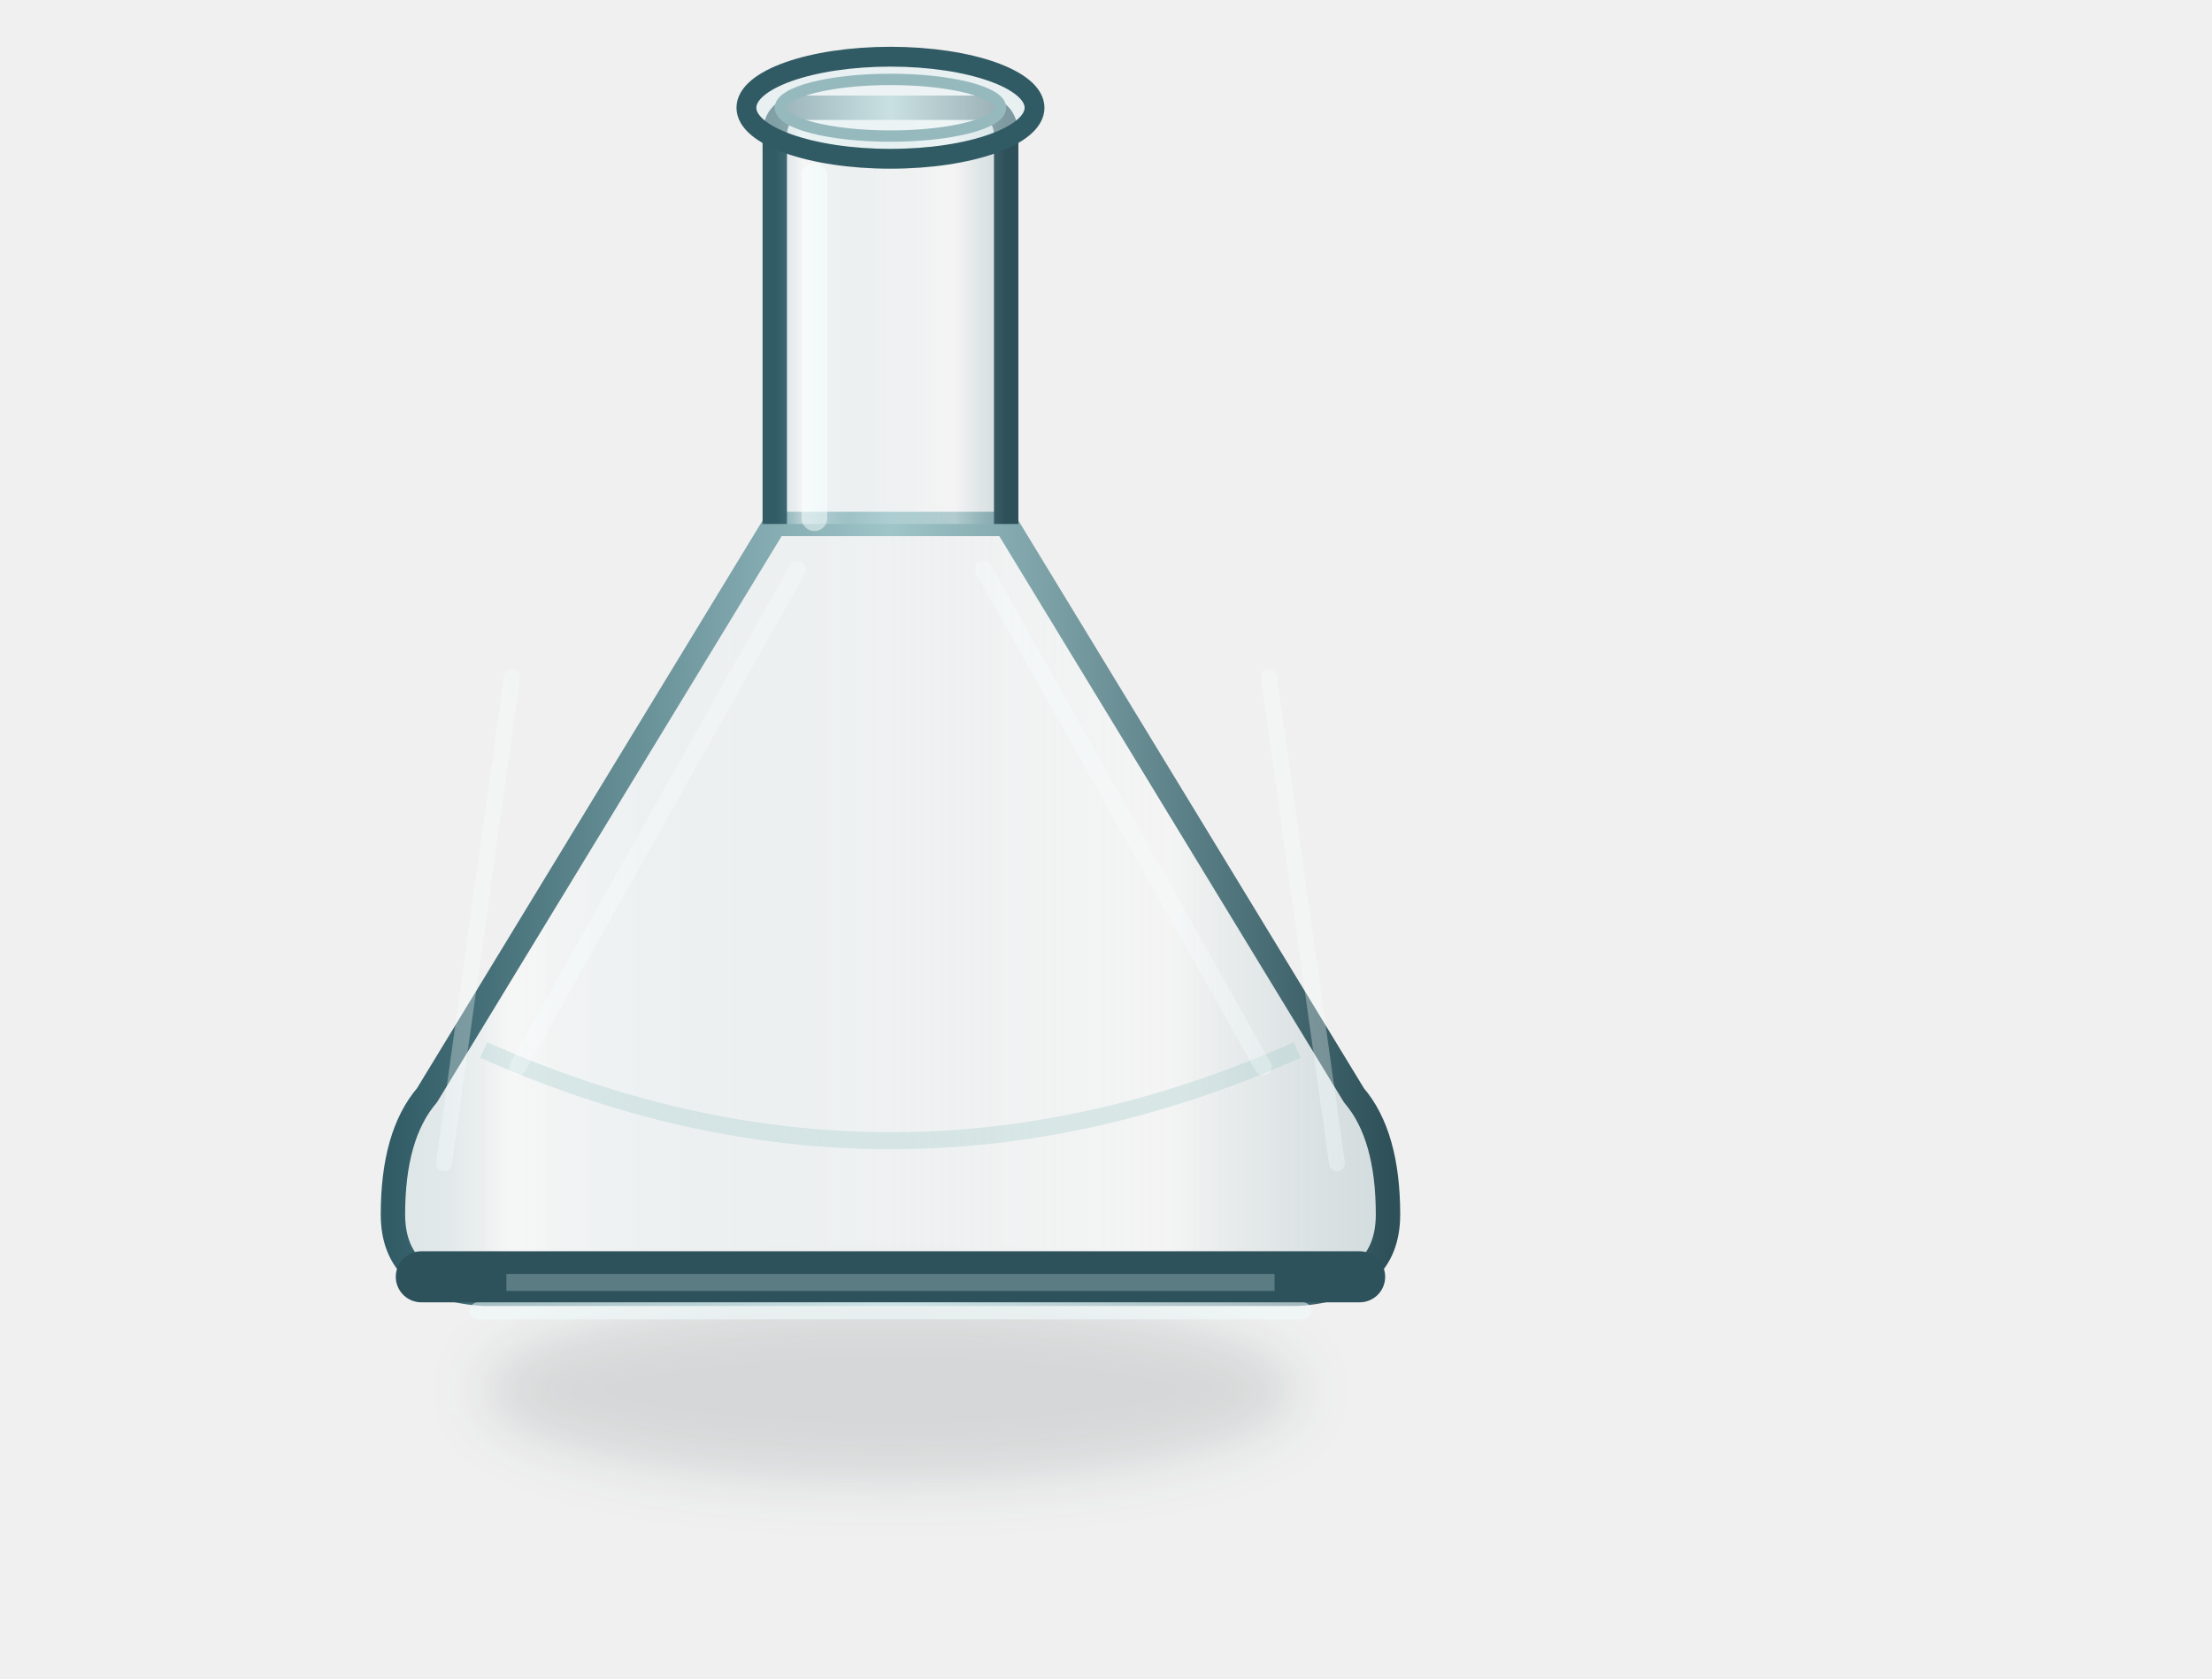
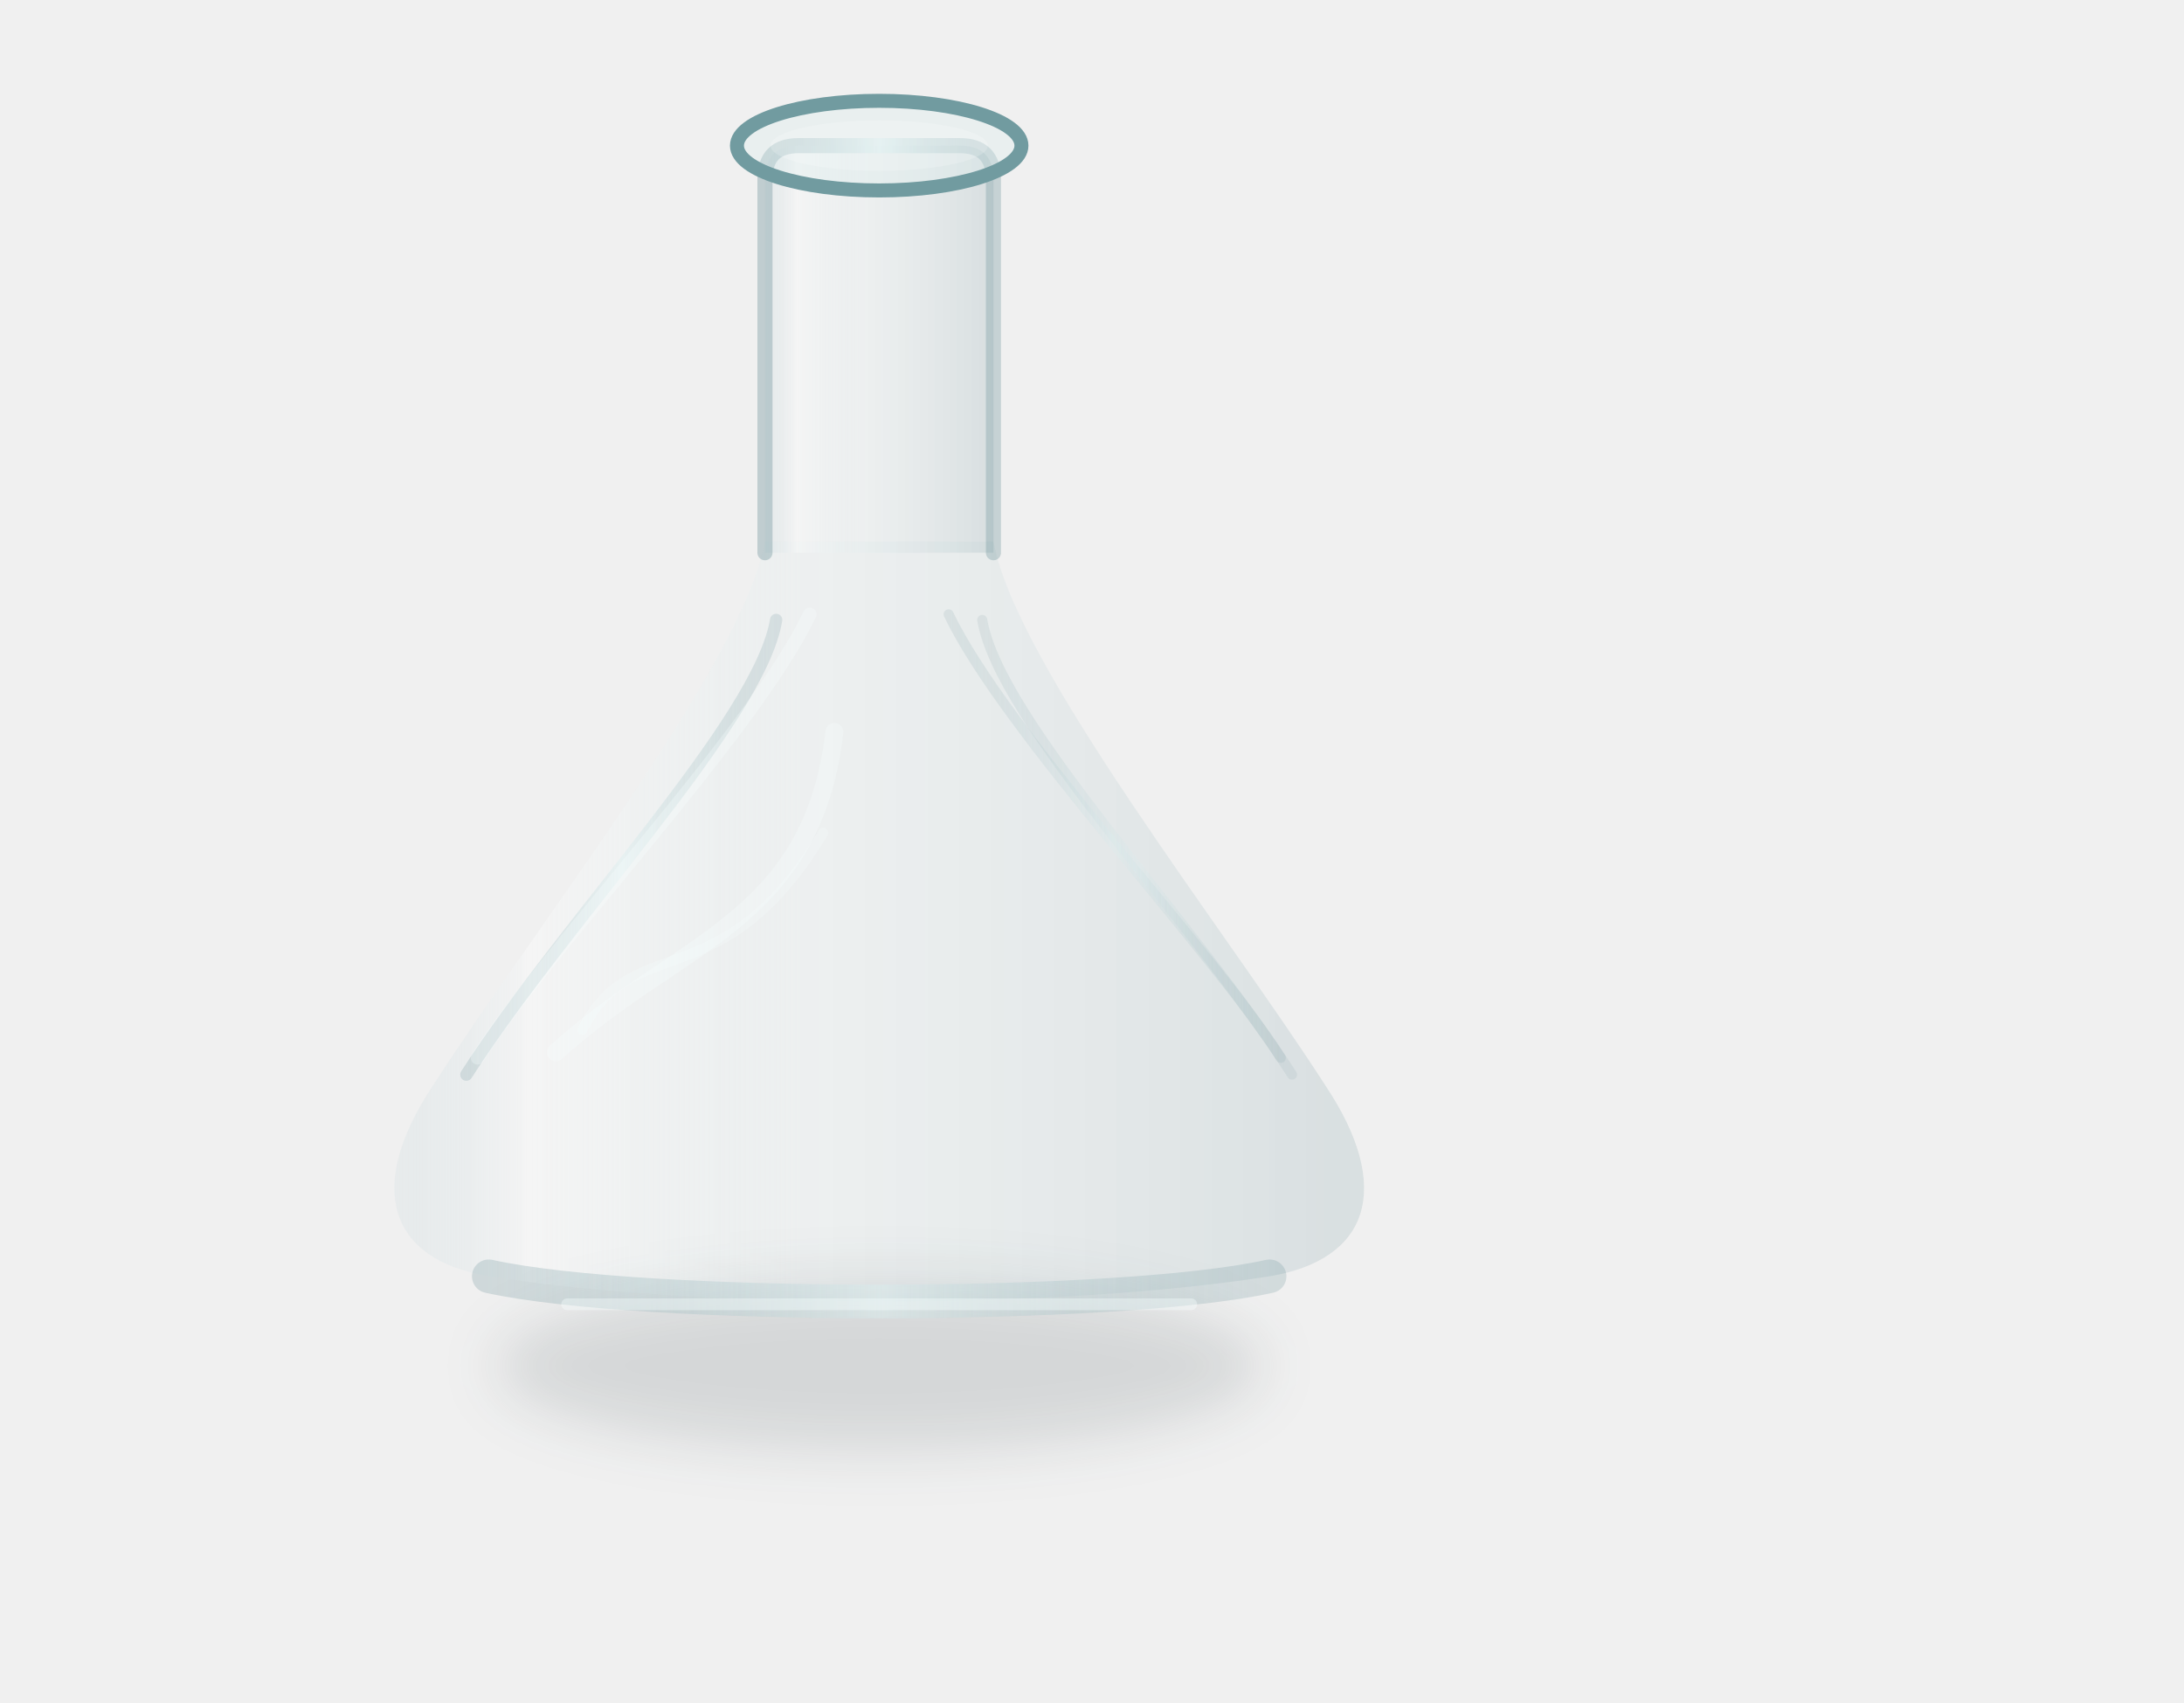
- <svg xmlns="http://www.w3.org/2000/svg" viewBox="28 12 390 296" data-asset-id="conical-flask-500ml" data-specification-id="conical-flask-500ml" data-family-id="conical-flask" data-capacity-ml="500" data-dimensions-mm="102 186 102" data-lod="preview" data-coordinate-unit="mm" data-visual-role="apparatus-geometry" data-view-mode="catalog-preview" data-measurement-qualified="false" role="img" aria-labelledby="title desc">
+ <svg xmlns="http://www.w3.org/2000/svg" viewBox="28 12 390 304" data-asset-id="conical-flask-500ml" data-specification-id="conical-flask-500ml" data-family-id="conical-flask" data-capacity-ml="500" data-dimensions-mm="102 186 102" data-material-profile="curved-borosilicate-vessel" data-lod="preview" data-lod-detail="catalog" data-coordinate-unit="mm" data-visual-role="apparatus-geometry" data-view-mode="catalog-preview" data-measurement-qualified="false" data-anatomy="flat-contact-foot|curved-conical-body|shoulder-transition|cylindrical-neck|open-mouth-rim|interior-cavity" role="img" aria-labelledby="conical-flask-500ml-preview-title conical-flask-500ml-preview-desc">
  <defs>
    <linearGradient id="conical-flask-500ml-glass" x1="0" x2="1" y1="0" y2="0">
-       <stop offset="0" stop-color="#8ab5bf" stop-opacity=".16" />
-       <stop offset=".12" stop-color="#ffffff" stop-opacity=".42" />
-       <stop offset=".32" stop-color="#d7eef1" stop-opacity=".12" />
-       <stop offset=".78" stop-color="#ffffff" stop-opacity=".30" />
-       <stop offset="1" stop-color="#5d8b95" stop-opacity=".20" />
+       <stop offset="0" stop-color="#a7c5cd" stop-opacity=".12" />
+       <stop offset=".14" stop-color="#ffffff" stop-opacity=".31" />
+       <stop offset=".42" stop-color="#d2e9eb" stop-opacity=".10" />
+       <stop offset="1" stop-color="#628b94" stop-opacity=".17" />
    </linearGradient>
-     <linearGradient id="conical-flask-500ml-glass-edge" x1="0" x2="1">
-       <stop offset="0" stop-color="#315c66" />
-       <stop offset=".5" stop-color="#9fc5c9" />
-       <stop offset="1" stop-color="#2d5059" />
+     <linearGradient id="conical-flask-500ml-edge" x1="0" x2="1">
+       <stop offset="0" stop-color="#638b93" stop-opacity=".34" />
+       <stop offset=".5" stop-color="#d9eff0" stop-opacity=".62" />
+       <stop offset="1" stop-color="#638b93" stop-opacity=".30" />
    </linearGradient>
-     <linearGradient id="conical-flask-500ml-steel" x1="0" x2="1">
-       <stop offset="0" stop-color="#26353b" />
-       <stop offset=".18" stop-color="#7c9298" />
-       <stop offset=".40" stop-color="#e2eaeb" />
-       <stop offset=".58" stop-color="#71848a" />
-       <stop offset="1" stop-color="#1e292e" />
+     <linearGradient id="conical-flask-500ml-ptfe" x1="0" x2="1">
+       <stop offset="0" stop-color="#d5d8d3" />
+       <stop offset=".42" stop-color="#f5f4ea" />
+       <stop offset="1" stop-color="#9da49d" />
    </linearGradient>
    <linearGradient id="conical-flask-500ml-rubber" x1="0" x2="1">
-       <stop offset="0" stop-color="#192328" />
-       <stop offset=".45" stop-color="#59686b" />
-       <stop offset="1" stop-color="#11191d" />
+       <stop offset="0" stop-color="#3d4a4a" />
+       <stop offset=".5" stop-color="#8a9890" />
+       <stop offset="1" stop-color="#253131" />
    </linearGradient>
    <filter id="conical-flask-500ml-shadow" x="-30%" y="-40%" width="160%" height="190%">
      <feGaussianBlur stdDeviation="5" />
    </filter>
-     <style>
-       .edge { stroke: url(#conical-flask-500ml-glass-edge); stroke-linejoin: round; }
-       .glass-fill { fill: url(#conical-flask-500ml-glass); }
-       .steel-fill { fill: url(#conical-flask-500ml-steel); }
-       .rubber-fill { fill: url(#conical-flask-500ml-rubber); }
-       .detail { stroke: #29444c; stroke-linecap: round; stroke-linejoin: round; }
-       .highlight { stroke: #f8ffff; stroke-linecap: round; fill: none; }
-     </style>
+     <style>.glass-fill{fill:url(#conical-flask-500ml-glass)}.glass-edge{fill:none;stroke:url(#conical-flask-500ml-edge);stroke-linecap:round;stroke-linejoin:round}.detail{stroke:#49686d;stroke-linecap:round;stroke-linejoin:round;fill:none}.highlight{stroke:#f7ffff;stroke-linecap:round;stroke-linejoin:round;fill:none}.ptfe-fill{fill:url(#conical-flask-500ml-ptfe)}.rubber-fill{fill:url(#conical-flask-500ml-rubber)}</style>
  </defs>
  <g data-layer="shadow">
-     <ellipse cx="185" cy="257.16" rx="71.93" ry="16" fill="#203137" opacity=".13" filter="url(#conical-flask-500ml-shadow)" />
+     <ellipse cx="185" cy="255.86" rx="68.42" ry="15" fill="#203137" opacity=".13" filter="url(#conical-flask-500ml-shadow)" />
+   </g>
+   <g data-layer="body" data-part="vessel.body">
+     <path d="M 164.6 108.68 C 160.6 130.68 123.28 177.86 105.28 205.86 C 93.28 223.86 97.28 236.86 115.28 239.86 C 153.28 245.86 216.72 245.86 254.72 239.86 C 272.72 236.86 276.72 223.86 264.72 205.86 C 246.72 177.86 209.4 130.68 205.4 108.68 Z" class="glass-fill" />
  </g>
  <g data-layer="glass-back" data-part="vessel.body">
-     <path d="M164.6 104.4L103.28 205.16Q97.28 212.16 97.28 226.16Q97.28 239.16 113.28 240.16H256.72Q272.72 239.16 272.72 226.16Q272.72 212.16 266.72 205.16L205.4 104.4Z" class="glass-fill edge" stroke-width="4.3" />
+     <path d="M111.28 203.86C129.28 175.86 163.6 140.68 166.6 122.68" class="glass-edge" stroke-width="2.2" opacity=".58" />
+     <path d="M258.72 203.86C240.72 175.86 206.4 140.68 203.4 122.68" class="glass-edge" stroke-width="1.8" opacity=".34" />
+   </g>
+   <g data-layer="shoulder" data-part="vessel.shoulder">
+     <path d="M172.6 121.68C162.6 142.68 125.28 181.86 113.28 200.86" class="highlight" stroke-width="2.4" opacity=".28" />
+     <path d="M197.4 121.68C207.4 142.68 244.72 181.86 256.72 200.86" class="glass-edge" stroke-width="1.8" opacity=".38" />
+   </g>
+   <g data-layer="neck" data-part="vessel.neck">
+     <path d="M164.6 110.68V44Q164.6 38 170.6 38H199.4Q205.4 38 205.4 44V110.68" class="glass-fill" />
+     <path d="M164.6 110.68V44Q164.6 38 170.6 38H199.4Q205.4 38 205.4 44V110.68" class="glass-edge" stroke-width="2.7" />
+   </g>
+   <g data-layer="rim" data-part="vessel.rim">
+     <ellipse cx="185" cy="38" rx="25.4" ry="8" fill="#dceff0" fill-opacity=".34" stroke="#719ba0" stroke-width="2.5" />
+     <ellipse cx="185" cy="38" rx="19.4" ry="4.5" fill="#ffffff" fill-opacity=".18" />
  </g>
  <g data-layer="liquid" data-runtime="true" opacity="0" />
  <g data-layer="meniscus" data-runtime="true" opacity="0" />
-   <g data-layer="body" data-part="vessel.body">
-     <path d="M113.28 197.16Q185 229.16 256.72 197.16" fill="none" stroke="#9fc8ca" stroke-width="3" opacity=".32" />
+   <g data-layer="contact-base" data-part="vessel.contact-foot">
+     <path d="M115.28 239.86C142.28 245.86 227.72 245.86 254.72 239.86" class="glass-edge" stroke-width="6" opacity=".68" />
+     <path d="M129.28 244.86H240.72" class="highlight" stroke-width="2.1" opacity=".38" />
  </g>
-   <g data-layer="neck" data-part="vessel.neck">
-     <path d="M164.6 104.4V36Q164.6 31 169.6 31H200.4Q205.4 31 205.4 36V104.4" class="glass-fill edge" stroke-width="4.3" />
-     <path d="M171.6 43v60.4" stroke="#ffffff" stroke-width="4.5" opacity=".50" class="highlight" />
-   </g>
-   <g data-layer="rim" data-part="vessel.rim">
-     <ellipse cx="185" cy="31" rx="25.4" ry="9" fill="#dff0f1" fill-opacity=".46" stroke="#315b64" stroke-width="3.5" />
-     <ellipse cx="185" cy="31" rx="19.4" ry="5" fill="#ffffff" fill-opacity=".20" stroke="#96b9be" stroke-width="2" />
-   </g>
-   <g data-layer="base" data-part="vessel.base">
-     <path d="M102.28 237.16H267.72" stroke="#2d525b" stroke-width="9" stroke-linecap="round" />
-     <path d="M112.28 243.16H257.72" stroke="#f1fbfb" stroke-width="3" stroke-linecap="round" opacity=".56" />
-   </g>
-   <g data-layer="hardware">
-     <path d="M117.28 238.16h135.44" stroke="#78969b" stroke-width="3" opacity=".62" />
-   </g>
-   <g data-layer="glass-front">
-     <path d="M118.28 131.4L106.28 217.16M251.72 131.4L263.72 217.16" stroke="#ffffff" stroke-width="2.8" opacity=".32" class="highlight" />
+   <g data-layer="glass-front" data-part="vessel.body">
+     <path d="M127.28 199.86C149.28 179.86 173 176.68 177 142.68" class="highlight" stroke-width="3.2" opacity=".25" />
  </g>
  <g data-layer="highlight">
-     <path d="M168.6 112.4L119.28 200.16M201.4 112.4L250.72 200.16" stroke="#ffffff" stroke-width="3" opacity=".30" class="highlight" />
+     <path d="M175 160.68C157 190.68 141 177.86 132 195.86" class="highlight" stroke-width="1.8" opacity=".20" />
+   </g>
+   <g data-layer="construction-detail">
+     <path d="M115.28 175.27h139.44" class="glass-edge" stroke-width="1" opacity=".34" />
  </g>
  <g data-layer="accessibility">
-     <rect x="82.28" y="16" width="205.44" height="239.16" fill="none" stroke="#79d0d5" stroke-width="2" stroke-dasharray="8 8" opacity="0" />
+     <rect x="82.28" y="20" width="205.44" height="232.86" fill="none" stroke="#79c5c8" stroke-width="2" stroke-dasharray="8 8" opacity="0" />
  </g>
</svg>
